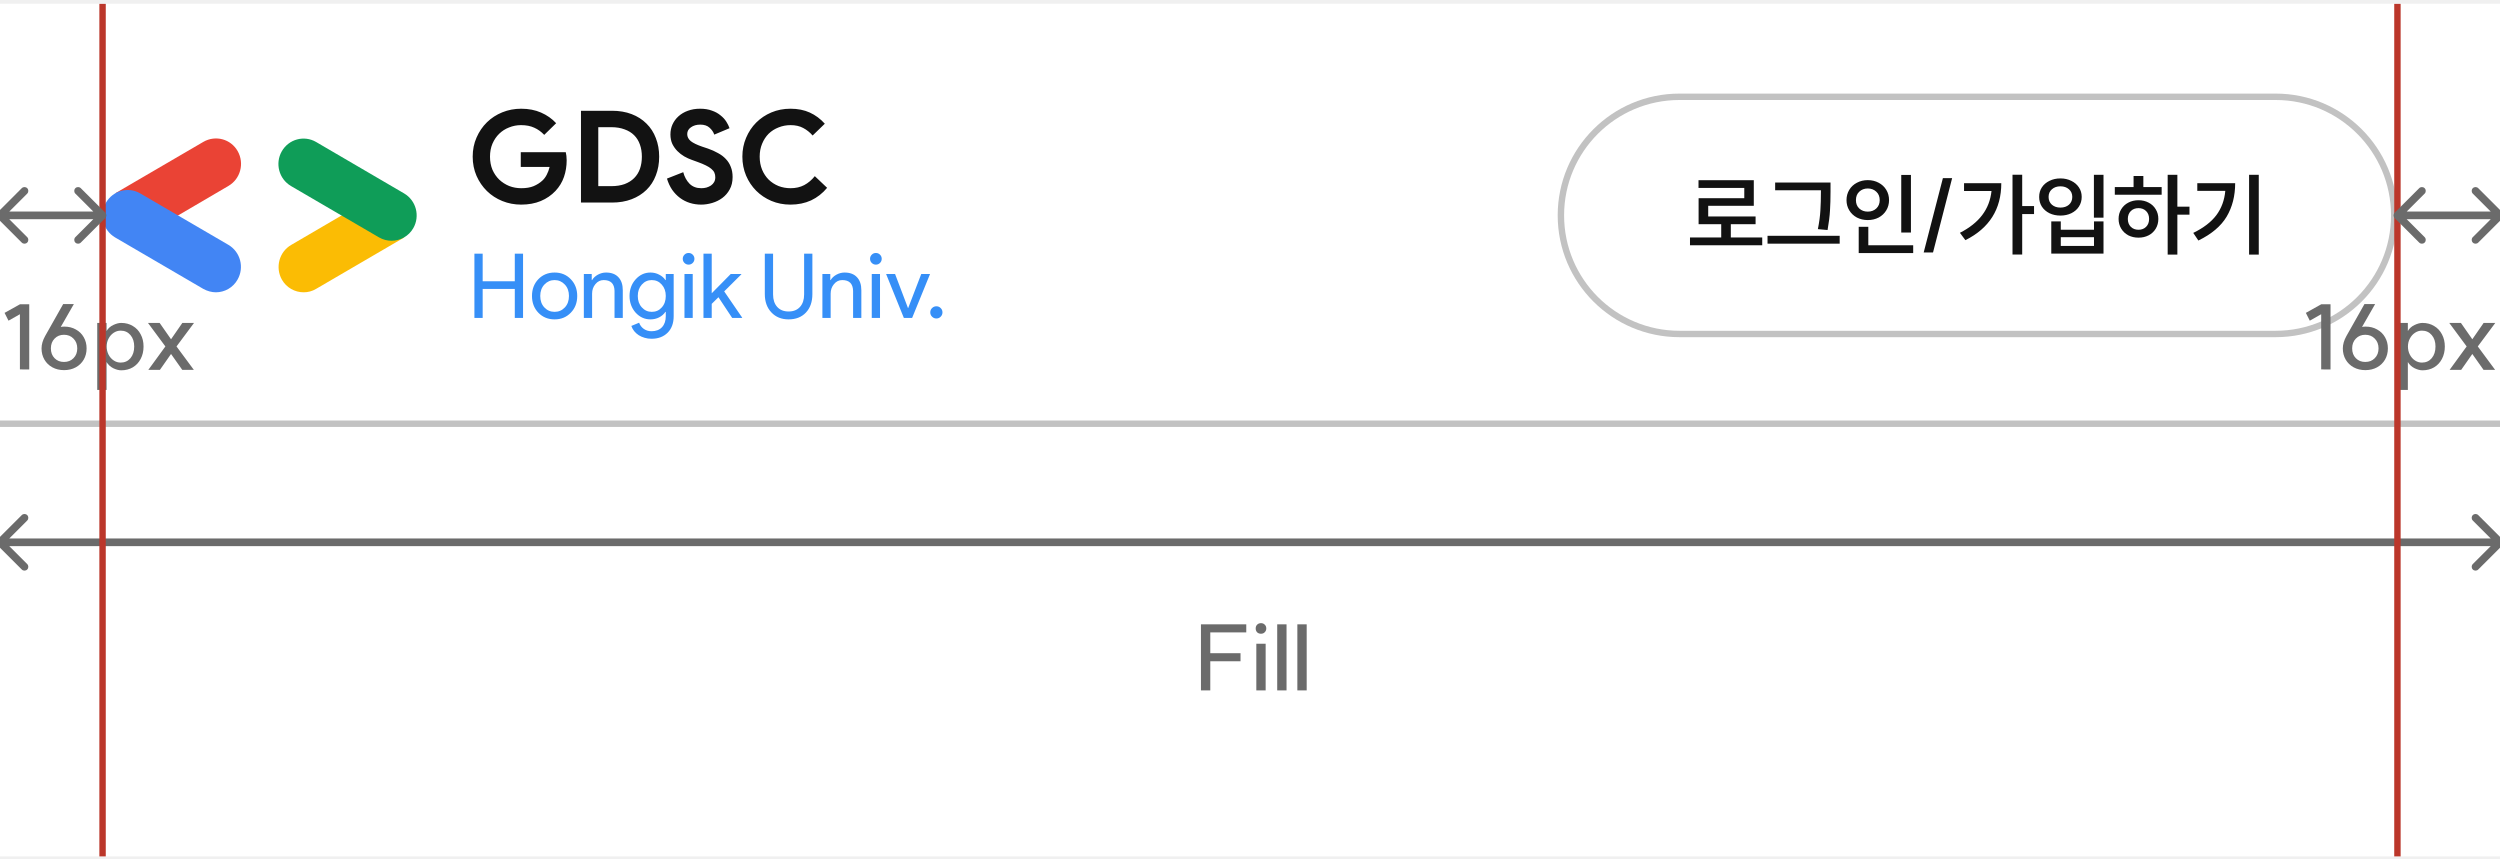
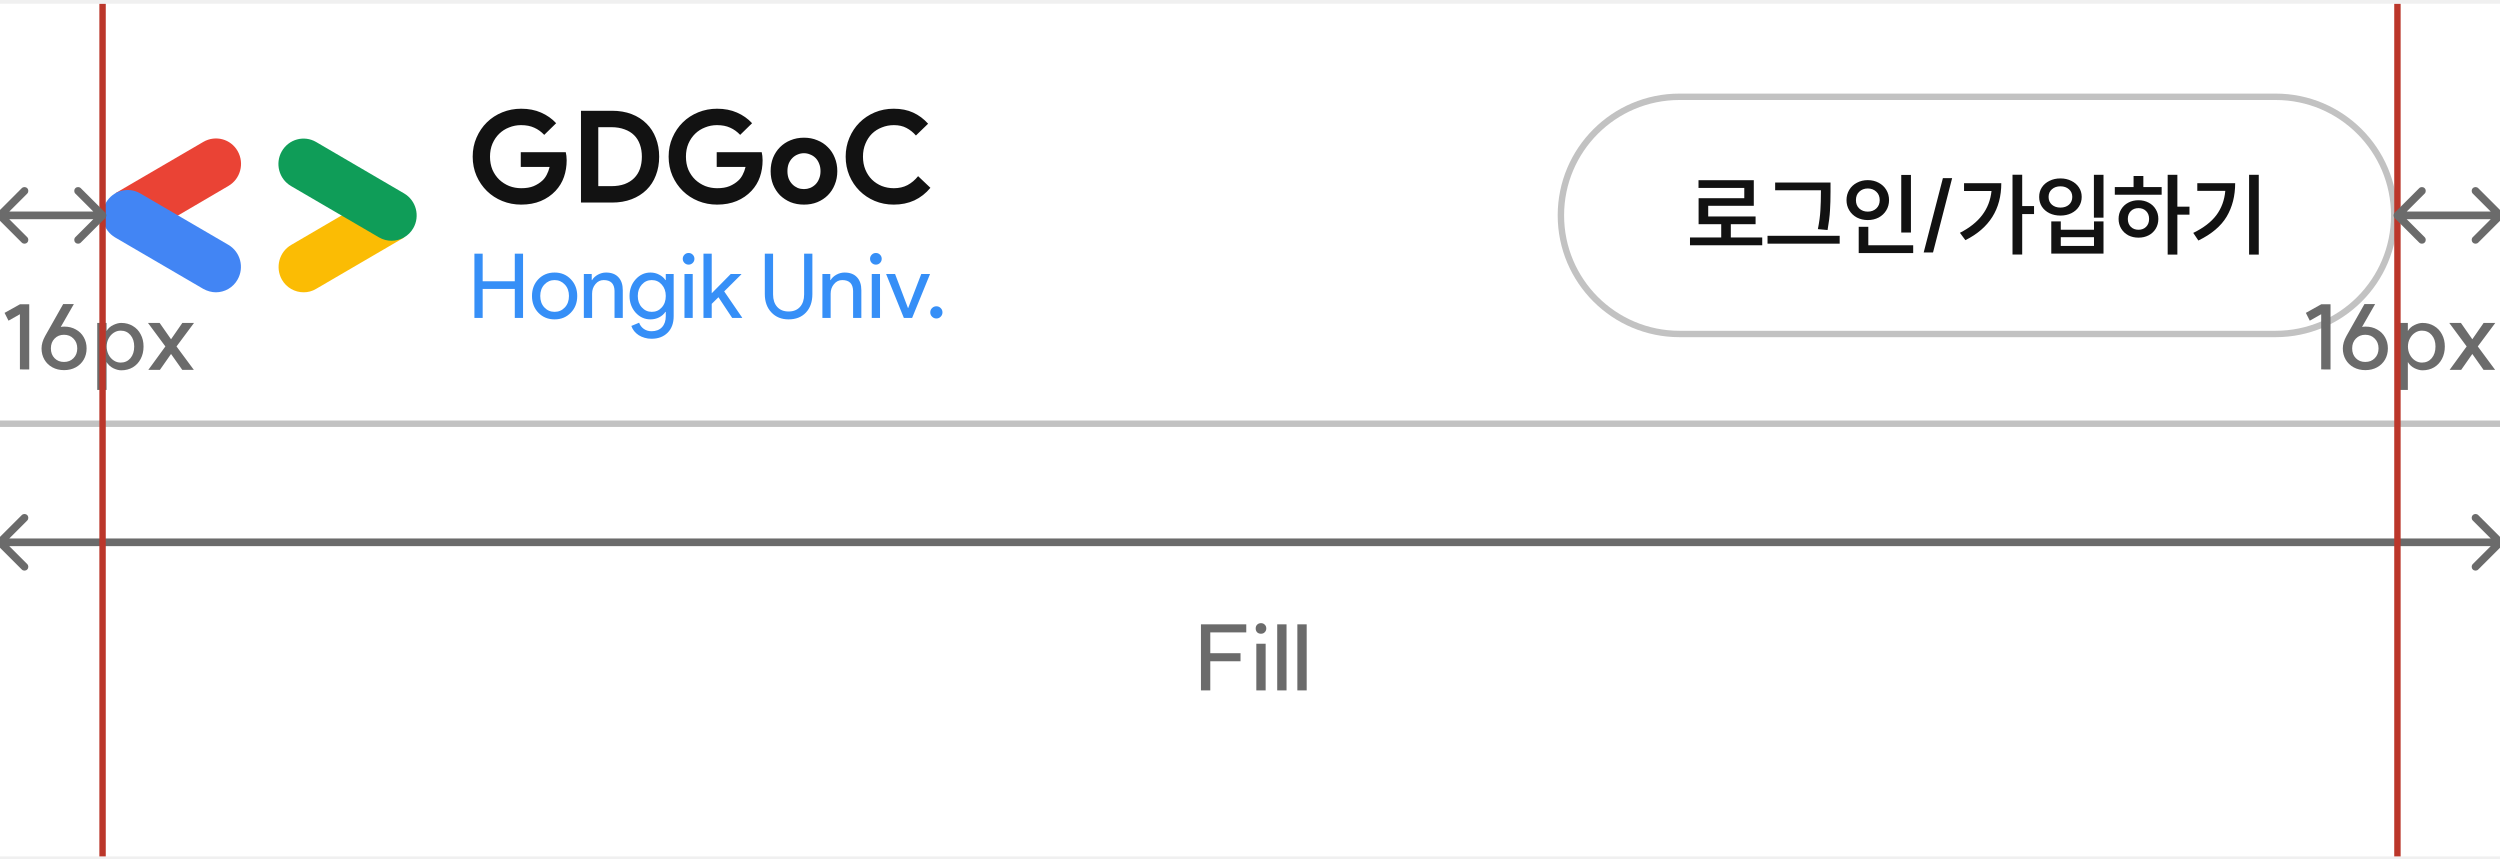
<svg xmlns="http://www.w3.org/2000/svg" width="390" height="134" viewBox="0 0 390 134" fill="none">
  <g clip-path="url(#clip0_2269_3859)">
    <rect width="390" height="133" transform="translate(0 0.599609)" fill="white" />
    <mask id="path-1-inside-1_2269_3859" fill="white">
      <path d="M0 0.6H390V66.6H0V0.6Z" />
    </mask>
    <path d="M0 0.6H390V66.6H0V0.6Z" fill="white" />
    <path d="M390 65.6H0V67.6H390V65.6Z" fill="#C2C2C2" mask="url(#path-1-inside-1_2269_3859)" />
    <g clip-path="url(#clip1_2269_3859)">
      <path d="M27.695 33.658L35.643 29.001C37.509 27.914 38.157 25.493 37.083 23.585C36.008 21.677 33.615 21.041 31.73 22.128L17.982 30.15L27.695 33.658Z" fill="#EA4335" />
      <path d="M33.677 45.599C35.036 45.599 36.354 44.88 37.063 43.608C38.138 41.721 37.51 39.3 35.624 38.192L21.877 30.17C20.011 29.083 17.618 29.719 16.523 31.627C15.449 33.514 16.077 35.935 17.963 37.043L31.71 45.065C32.339 45.414 33.029 45.599 33.677 45.599Z" fill="#4285F4" />
      <path d="M47.364 45.599C48.033 45.599 48.703 45.435 49.311 45.065L63.058 37.044L53.488 33.494L45.418 38.213C43.552 39.3 42.903 41.721 43.978 43.629C44.688 44.881 46.006 45.599 47.364 45.599Z" fill="#FBBC04" />
      <path d="M61.091 37.557C62.449 37.557 63.767 36.839 64.477 35.587C65.552 33.7 64.923 31.279 63.037 30.171L49.31 22.149C47.445 21.061 45.052 21.698 43.957 23.605C42.882 25.493 43.511 27.914 45.397 29.022L59.144 37.044C59.752 37.392 60.422 37.557 61.091 37.557Z" fill="#0F9D58" />
    </g>
-     <path d="M81.24 23.74H88.26C88.3 23.9 88.333 24.093 88.36 24.32C88.387 24.546 88.4 24.773 88.4 25C88.4 25.92 88.26 26.786 87.98 27.6C87.7 28.413 87.26 29.14 86.66 29.78C86.02 30.46 85.253 30.986 84.36 31.36C83.467 31.733 82.447 31.92 81.3 31.92C80.26 31.92 79.28 31.733 78.36 31.36C77.44 30.986 76.64 30.466 75.96 29.8C75.28 29.133 74.74 28.346 74.34 27.44C73.94 26.52 73.74 25.52 73.74 24.44C73.74 23.36 73.94 22.366 74.34 21.46C74.74 20.54 75.28 19.746 75.96 19.08C76.64 18.413 77.44 17.893 78.36 17.52C79.28 17.146 80.26 16.96 81.3 16.96C82.46 16.96 83.493 17.16 84.4 17.56C85.32 17.96 86.107 18.513 86.76 19.22L84.9 21.04C84.433 20.546 83.913 20.173 83.34 19.92C82.767 19.653 82.08 19.52 81.28 19.52C80.627 19.52 80.007 19.64 79.42 19.88C78.833 20.106 78.32 20.433 77.88 20.86C77.44 21.286 77.087 21.806 76.82 22.42C76.567 23.02 76.44 23.693 76.44 24.44C76.44 25.186 76.567 25.866 76.82 26.48C77.087 27.08 77.44 27.593 77.88 28.02C78.333 28.446 78.853 28.78 79.44 29.02C80.027 29.246 80.653 29.36 81.32 29.36C82.08 29.36 82.72 29.253 83.24 29.04C83.773 28.813 84.227 28.526 84.6 28.18C84.867 27.94 85.093 27.64 85.28 27.28C85.48 26.906 85.633 26.493 85.74 26.04H81.24V23.74ZM90.631 17.28H95.471C96.605 17.28 97.625 17.453 98.531 17.8C99.438 18.146 100.211 18.64 100.851 19.28C101.491 19.906 101.978 20.66 102.311 21.54C102.658 22.42 102.831 23.386 102.831 24.44C102.831 25.506 102.658 26.48 102.311 27.36C101.978 28.24 101.491 28.993 100.851 29.62C100.211 30.246 99.438 30.733 98.531 31.08C97.625 31.426 96.605 31.6 95.471 31.6H90.631V17.28ZM95.351 29.04C96.138 29.04 96.831 28.933 97.431 28.72C98.031 28.493 98.531 28.18 98.931 27.78C99.331 27.38 99.631 26.9 99.831 26.34C100.031 25.766 100.131 25.133 100.131 24.44C100.131 23.746 100.031 23.12 99.831 22.56C99.631 21.986 99.331 21.5 98.931 21.1C98.531 20.7 98.031 20.393 97.431 20.18C96.831 19.953 96.138 19.84 95.351 19.84H93.331V29.04H95.351ZM109.386 31.92C108.773 31.92 108.186 31.833 107.626 31.66C107.066 31.486 106.553 31.226 106.086 30.88C105.62 30.533 105.213 30.113 104.866 29.62C104.52 29.113 104.246 28.526 104.046 27.86L106.586 26.86C106.773 27.58 107.1 28.18 107.566 28.66C108.033 29.126 108.646 29.36 109.406 29.36C109.686 29.36 109.953 29.326 110.206 29.26C110.473 29.18 110.706 29.073 110.906 28.94C111.12 28.793 111.286 28.613 111.406 28.4C111.526 28.186 111.586 27.94 111.586 27.66C111.586 27.393 111.54 27.153 111.446 26.94C111.353 26.726 111.193 26.526 110.966 26.34C110.753 26.153 110.466 25.973 110.106 25.8C109.76 25.626 109.326 25.446 108.806 25.26L107.926 24.94C107.54 24.806 107.146 24.626 106.746 24.4C106.36 24.173 106.006 23.9 105.686 23.58C105.366 23.26 105.1 22.886 104.886 22.46C104.686 22.02 104.586 21.526 104.586 20.98C104.586 20.42 104.693 19.9 104.906 19.42C105.133 18.926 105.446 18.5 105.846 18.14C106.26 17.766 106.746 17.48 107.306 17.28C107.88 17.066 108.513 16.96 109.206 16.96C109.926 16.96 110.546 17.06 111.066 17.26C111.6 17.446 112.046 17.693 112.406 18C112.78 18.293 113.08 18.62 113.306 18.98C113.533 19.34 113.7 19.68 113.806 20L111.426 21C111.293 20.6 111.046 20.24 110.686 19.92C110.34 19.6 109.86 19.44 109.246 19.44C108.66 19.44 108.173 19.58 107.786 19.86C107.4 20.126 107.206 20.48 107.206 20.92C107.206 21.346 107.393 21.713 107.766 22.02C108.14 22.313 108.733 22.6 109.546 22.88L110.446 23.18C111.02 23.38 111.54 23.613 112.006 23.88C112.486 24.133 112.893 24.44 113.226 24.8C113.573 25.16 113.833 25.573 114.006 26.04C114.193 26.493 114.286 27.02 114.286 27.62C114.286 28.366 114.133 29.013 113.826 29.56C113.533 30.093 113.153 30.533 112.686 30.88C112.22 31.226 111.693 31.486 111.106 31.66C110.52 31.833 109.946 31.92 109.386 31.92ZM129.03 29.3C128.324 30.153 127.49 30.806 126.53 31.26C125.57 31.7 124.497 31.92 123.31 31.92C122.244 31.92 121.25 31.726 120.33 31.34C119.424 30.953 118.637 30.426 117.97 29.76C117.304 29.093 116.777 28.306 116.39 27.4C116.004 26.48 115.81 25.493 115.81 24.44C115.81 23.386 116.004 22.406 116.39 21.5C116.777 20.58 117.304 19.786 117.97 19.12C118.637 18.453 119.424 17.926 120.33 17.54C121.25 17.153 122.244 16.96 123.31 16.96C124.457 16.96 125.464 17.16 126.33 17.56C127.21 17.96 127.99 18.54 128.67 19.3L126.77 21.14C126.344 20.646 125.85 20.253 125.29 19.96C124.744 19.666 124.09 19.52 123.33 19.52C122.664 19.52 122.037 19.64 121.45 19.88C120.864 20.106 120.35 20.433 119.91 20.86C119.484 21.286 119.144 21.806 118.89 22.42C118.637 23.02 118.51 23.693 118.51 24.44C118.51 25.186 118.637 25.866 118.89 26.48C119.144 27.08 119.484 27.593 119.91 28.02C120.35 28.446 120.864 28.78 121.45 29.02C122.037 29.246 122.664 29.36 123.33 29.36C124.13 29.36 124.837 29.2 125.45 28.88C126.077 28.546 126.63 28.08 127.11 27.48L129.03 29.3Z" fill="#121212" />
+     <path d="M81.24 23.74H88.26C88.3 23.9 88.333 24.093 88.36 24.32C88.387 24.546 88.4 24.773 88.4 25C88.4 25.92 88.26 26.786 87.98 27.6C87.7 28.413 87.26 29.14 86.66 29.78C86.02 30.46 85.253 30.986 84.36 31.36C83.467 31.733 82.447 31.92 81.3 31.92C80.26 31.92 79.28 31.733 78.36 31.36C77.44 30.986 76.64 30.466 75.96 29.8C75.28 29.133 74.74 28.346 74.34 27.44C73.94 26.52 73.74 25.52 73.74 24.44C73.74 23.36 73.94 22.366 74.34 21.46C74.74 20.54 75.28 19.746 75.96 19.08C76.64 18.413 77.44 17.893 78.36 17.52C79.28 17.146 80.26 16.96 81.3 16.96C82.46 16.96 83.493 17.16 84.4 17.56C85.32 17.96 86.107 18.513 86.76 19.22L84.9 21.04C84.433 20.546 83.913 20.173 83.34 19.92C82.767 19.653 82.08 19.52 81.28 19.52C80.627 19.52 80.007 19.64 79.42 19.88C78.833 20.106 78.32 20.433 77.88 20.86C77.44 21.286 77.087 21.806 76.82 22.42C76.567 23.02 76.44 23.693 76.44 24.44C76.44 25.186 76.567 25.866 76.82 26.48C77.087 27.08 77.44 27.593 77.88 28.02C78.333 28.446 78.853 28.78 79.44 29.02C80.027 29.246 80.653 29.36 81.32 29.36C82.08 29.36 82.72 29.253 83.24 29.04C83.773 28.813 84.227 28.526 84.6 28.18C84.867 27.94 85.093 27.64 85.28 27.28C85.48 26.906 85.633 26.493 85.74 26.04H81.24V23.74ZM90.631 17.28H95.471C96.605 17.28 97.625 17.453 98.531 17.8C99.438 18.146 100.211 18.64 100.851 19.28C101.491 19.906 101.978 20.66 102.311 21.54C102.658 22.42 102.831 23.386 102.831 24.44C102.831 25.506 102.658 26.48 102.311 27.36C101.978 28.24 101.491 28.993 100.851 29.62C100.211 30.246 99.438 30.733 98.531 31.08C97.625 31.426 96.605 31.6 95.471 31.6H90.631V17.28ZM95.351 29.04C96.138 29.04 96.831 28.933 97.431 28.72C98.031 28.493 98.531 28.18 98.931 27.78C99.331 27.38 99.631 26.9 99.831 26.34C100.031 25.766 100.131 25.133 100.131 24.44C100.131 23.746 100.031 23.12 99.831 22.56C99.631 21.986 99.331 21.5 98.931 21.1C98.531 20.7 98.031 20.393 97.431 20.18C96.831 19.953 96.138 19.84 95.351 19.84H93.331V29.04H95.351ZM111.806 23.74H118.826C118.866 23.9 118.9 24.093 118.926 24.32C118.953 24.546 118.966 24.773 118.966 25C118.966 25.92 118.826 26.786 118.546 27.6C118.266 28.413 117.826 29.14 117.226 29.78C116.586 30.46 115.82 30.986 114.926 31.36C114.033 31.733 113.013 31.92 111.866 31.92C110.826 31.92 109.846 31.733 108.926 31.36C108.006 30.986 107.206 30.466 106.526 29.8C105.846 29.133 105.306 28.346 104.906 27.44C104.506 26.52 104.306 25.52 104.306 24.44C104.306 23.36 104.506 22.366 104.906 21.46C105.306 20.54 105.846 19.746 106.526 19.08C107.206 18.413 108.006 17.893 108.926 17.52C109.846 17.146 110.826 16.96 111.866 16.96C113.026 16.96 114.06 17.16 114.966 17.56C115.886 17.96 116.673 18.513 117.326 19.22L115.466 21.04C115 20.546 114.48 20.173 113.906 19.92C113.333 19.653 112.646 19.52 111.846 19.52C111.193 19.52 110.573 19.64 109.986 19.88C109.4 20.106 108.886 20.433 108.446 20.86C108.006 21.286 107.653 21.806 107.386 22.42C107.133 23.02 107.006 23.693 107.006 24.44C107.006 25.186 107.133 25.866 107.386 26.48C107.653 27.08 108.006 27.593 108.446 28.02C108.9 28.446 109.42 28.78 110.006 29.02C110.593 29.246 111.22 29.36 111.886 29.36C112.646 29.36 113.286 29.253 113.806 29.04C114.34 28.813 114.793 28.526 115.166 28.18C115.433 27.94 115.66 27.64 115.846 27.28C116.046 26.906 116.2 26.493 116.306 26.04H111.806V23.74ZM125.42 21.48C126.18 21.48 126.873 21.613 127.5 21.88C128.14 22.133 128.687 22.493 129.14 22.96C129.607 23.413 129.967 23.96 130.22 24.6C130.487 25.24 130.62 25.94 130.62 26.7C130.62 27.46 130.487 28.16 130.22 28.8C129.967 29.44 129.607 29.993 129.14 30.46C128.687 30.913 128.14 31.273 127.5 31.54C126.873 31.793 126.18 31.92 125.42 31.92C124.66 31.92 123.96 31.793 123.32 31.54C122.693 31.273 122.147 30.913 121.68 30.46C121.227 29.993 120.867 29.44 120.6 28.8C120.347 28.16 120.22 27.46 120.22 26.7C120.22 25.94 120.347 25.24 120.6 24.6C120.867 23.96 121.227 23.413 121.68 22.96C122.147 22.493 122.693 22.133 123.32 21.88C123.96 21.613 124.66 21.48 125.42 21.48ZM125.42 29.5C125.753 29.5 126.073 29.44 126.38 29.32C126.7 29.186 126.98 29 127.22 28.76C127.46 28.52 127.647 28.226 127.78 27.88C127.927 27.533 128 27.14 128 26.7C128 26.26 127.927 25.866 127.78 25.52C127.647 25.173 127.46 24.88 127.22 24.64C126.98 24.4 126.7 24.22 126.38 24.1C126.073 23.966 125.753 23.9 125.42 23.9C125.073 23.9 124.747 23.966 124.44 24.1C124.133 24.22 123.86 24.4 123.62 24.64C123.38 24.88 123.187 25.173 123.04 25.52C122.907 25.866 122.84 26.26 122.84 26.7C122.84 27.14 122.907 27.533 123.04 27.88C123.187 28.226 123.38 28.52 123.62 28.76C123.86 29 124.133 29.186 124.44 29.32C124.747 29.44 125.073 29.5 125.42 29.5ZM145.144 29.3C144.437 30.153 143.604 30.806 142.644 31.26C141.684 31.7 140.61 31.92 139.424 31.92C138.357 31.92 137.364 31.726 136.444 31.34C135.537 30.953 134.75 30.426 134.084 29.76C133.417 29.093 132.89 28.306 132.504 27.4C132.117 26.48 131.924 25.493 131.924 24.44C131.924 23.386 132.117 22.406 132.504 21.5C132.89 20.58 133.417 19.786 134.084 19.12C134.75 18.453 135.537 17.926 136.444 17.54C137.364 17.153 138.357 16.96 139.424 16.96C140.57 16.96 141.577 17.16 142.444 17.56C143.324 17.96 144.104 18.54 144.784 19.3L142.884 21.14C142.457 20.646 141.964 20.253 141.404 19.96C140.857 19.666 140.204 19.52 139.444 19.52C138.777 19.52 138.15 19.64 137.564 19.88C136.977 20.106 136.464 20.433 136.024 20.86C135.597 21.286 135.257 21.806 135.004 22.42C134.75 23.02 134.624 23.693 134.624 24.44C134.624 25.186 134.75 25.866 135.004 26.48C135.257 27.08 135.597 27.593 136.024 28.02C136.464 28.446 136.977 28.78 137.564 29.02C138.15 29.246 138.777 29.36 139.444 29.36C140.244 29.36 140.95 29.2 141.564 28.88C142.19 28.546 142.744 28.08 143.224 27.48L145.144 29.3Z" fill="#121212" />
    <path d="M75.296 49.6H74.008V39.576H75.296V43.874H80.308V39.576H81.596V49.6H80.308V45.078H75.296V49.6ZM82.99 46.17C82.99 45.115 83.321 44.242 83.984 43.552C84.656 42.861 85.5 42.516 86.518 42.516C87.535 42.516 88.375 42.861 89.038 43.552C89.71 44.242 90.046 45.115 90.046 46.17C90.046 47.234 89.71 48.106 89.038 48.788C88.375 49.478 87.535 49.824 86.518 49.824C85.5 49.824 84.656 49.478 83.984 48.788C83.321 48.097 82.99 47.224 82.99 46.17ZM84.278 46.17C84.278 46.907 84.492 47.504 84.922 47.962C85.351 48.419 85.883 48.648 86.518 48.648C87.152 48.648 87.684 48.419 88.114 47.962C88.543 47.504 88.758 46.907 88.758 46.17C88.758 45.442 88.543 44.849 88.114 44.392C87.675 43.925 87.143 43.692 86.518 43.692C85.892 43.692 85.36 43.925 84.922 44.392C84.492 44.849 84.278 45.442 84.278 46.17ZM91.079 42.74H92.311V43.692H92.367C92.563 43.356 92.862 43.076 93.263 42.852C93.674 42.628 94.098 42.516 94.537 42.516C95.377 42.516 96.021 42.758 96.469 43.244C96.926 43.72 97.155 44.401 97.155 45.288V49.6H95.867V45.372C95.839 44.252 95.274 43.692 94.173 43.692C93.66 43.692 93.23 43.902 92.885 44.322C92.54 44.732 92.367 45.227 92.367 45.806V49.6H91.079V42.74ZM101.678 48.648C102.313 48.648 102.831 48.419 103.232 47.962C103.652 47.504 103.862 46.907 103.862 46.17C103.862 45.451 103.652 44.858 103.232 44.392C102.822 43.925 102.304 43.692 101.678 43.692C101.062 43.692 100.544 43.925 100.124 44.392C99.704 44.858 99.495 45.451 99.495 46.17C99.495 46.898 99.704 47.49 100.124 47.948C100.544 48.414 101.062 48.648 101.678 48.648ZM101.636 52.848C101.254 52.848 100.894 52.796 100.558 52.694C100.222 52.6 99.915 52.465 99.635 52.288C99.364 52.11 99.13 51.9 98.934 51.658C98.739 51.415 98.589 51.144 98.487 50.846L99.704 50.342C99.844 50.743 100.087 51.065 100.432 51.308C100.778 51.55 101.179 51.672 101.636 51.672C102.336 51.672 102.882 51.462 103.274 51.042C103.666 50.622 103.862 50.043 103.862 49.306V48.648H103.806C103.564 49.012 103.232 49.301 102.812 49.516C102.402 49.721 101.954 49.824 101.468 49.824C100.572 49.824 99.802 49.474 99.159 48.774C98.524 48.055 98.207 47.187 98.207 46.17C98.207 45.152 98.524 44.289 99.159 43.58C99.802 42.87 100.572 42.516 101.468 42.516C101.954 42.516 102.402 42.623 102.812 42.838C103.232 43.043 103.564 43.328 103.806 43.692H103.862V42.74H105.094V49.306C105.094 50.407 104.782 51.27 104.156 51.896C103.522 52.53 102.682 52.848 101.636 52.848ZM108.331 40.374C108.331 40.626 108.242 40.84 108.065 41.018C107.888 41.195 107.673 41.284 107.421 41.284C107.169 41.284 106.954 41.195 106.777 41.018C106.6 40.84 106.511 40.626 106.511 40.374C106.511 40.122 106.6 39.907 106.777 39.73C106.954 39.552 107.169 39.464 107.421 39.464C107.673 39.464 107.888 39.552 108.065 39.73C108.242 39.907 108.331 40.122 108.331 40.374ZM108.065 42.74V49.6H106.777V42.74H108.065ZM115.775 49.6H114.221L112.079 46.366L111.029 47.402V49.6H109.741V39.576H111.029V45.75L113.997 42.74H115.649V42.796L112.975 45.456L115.775 49.544V49.6ZM123.021 49.824C121.911 49.824 121.015 49.46 120.333 48.732C119.652 48.013 119.311 47.061 119.311 45.876V39.576H120.599V45.932C120.599 46.753 120.814 47.402 121.243 47.878C121.673 48.354 122.265 48.592 123.021 48.592C123.777 48.592 124.37 48.354 124.799 47.878C125.229 47.402 125.443 46.753 125.443 45.932V39.576H126.731V45.876C126.731 47.089 126.395 48.05 125.723 48.76C125.051 49.469 124.151 49.824 123.021 49.824ZM128.294 42.74H129.526V43.692H129.582C129.778 43.356 130.076 43.076 130.478 42.852C130.888 42.628 131.313 42.516 131.752 42.516C132.592 42.516 133.236 42.758 133.684 43.244C134.141 43.72 134.37 44.401 134.37 45.288V49.6H133.082V45.372C133.054 44.252 132.489 43.692 131.388 43.692C130.874 43.692 130.445 43.902 130.1 44.322C129.754 44.732 129.582 45.227 129.582 45.806V49.6H128.294V42.74ZM137.548 40.374C137.548 40.626 137.459 40.84 137.282 41.018C137.104 41.195 136.89 41.284 136.638 41.284C136.386 41.284 136.171 41.195 135.994 41.018C135.816 40.84 135.728 40.626 135.728 40.374C135.728 40.122 135.816 39.907 135.994 39.73C136.171 39.552 136.386 39.464 136.638 39.464C136.89 39.464 137.104 39.552 137.282 39.73C137.459 39.907 137.548 40.122 137.548 40.374ZM137.282 42.74V49.6H135.994V42.74H137.282ZM142.29 49.6H141.002L138.23 42.74H139.63L141.646 48.06H141.674L143.718 42.74H145.09L142.29 49.6ZM147.025 48.732C147.025 48.993 146.932 49.217 146.745 49.404C146.568 49.59 146.344 49.684 146.073 49.684C145.812 49.684 145.588 49.59 145.401 49.404C145.215 49.217 145.121 48.993 145.121 48.732C145.121 48.461 145.215 48.237 145.401 48.06C145.588 47.873 145.812 47.78 146.073 47.78C146.344 47.78 146.568 47.873 146.745 48.06C146.932 48.237 147.025 48.461 147.025 48.732Z" fill="#368FF7" />
    <mask id="path-9-inside-2_2269_3859" fill="white">
      <path d="M243 33.6C243 23.106 251.507 14.6 262 14.6H355C365.493 14.6 374 23.106 374 33.6C374 44.093 365.493 52.6 355 52.6H262C251.507 52.6 243 44.093 243 33.6Z" />
    </mask>
    <path d="M243 33.6C243 23.106 251.507 14.6 262 14.6H355C365.493 14.6 374 23.106 374 33.6C374 44.093 365.493 52.6 355 52.6H262C251.507 52.6 243 44.093 243 33.6Z" fill="white" />
    <path d="M262 15.6H355V13.6H262V15.6ZM355 51.6H262V53.6H355V51.6ZM262 51.6C252.059 51.6 244 43.541 244 33.6H242C242 44.645 250.954 53.6 262 53.6V51.6ZM373 33.6C373 43.541 364.941 51.6 355 51.6V53.6C366.046 53.6 375 44.645 375 33.6H373ZM355 15.6C364.941 15.6 373 23.659 373 33.6H375C375 22.554 366.046 13.6 355 13.6V15.6ZM262 13.6C250.954 13.6 242 22.554 242 33.6H244C244 23.659 252.059 15.6 262 15.6V13.6Z" fill="#C2C2C2" mask="url(#path-9-inside-2_2269_3859)" />
    <path d="M268.51 37.046V34.974H264.982V30.914H272.108V29.318H264.968V28.114H273.592V32.104H266.48V33.77H273.872V34.974H270.008V37.046H274.908V38.264H263.638V37.046H268.51ZM285.562 28.478V29.864C285.562 30.984 285.534 31.978 285.478 32.846C285.432 33.714 285.306 34.726 285.1 35.884L283.588 35.744C283.803 34.661 283.934 33.69 283.98 32.832C284.036 31.964 284.064 30.974 284.064 29.864V29.682H276.924V28.478H285.562ZM275.734 36.78H286.99V38.012H275.734V36.78ZM298.107 27.288V36.276H296.595V27.288H298.107ZM288.055 31.222C288.055 30.624 288.199 30.088 288.489 29.612C288.778 29.136 289.175 28.767 289.679 28.506C290.192 28.235 290.757 28.1 291.373 28.1C291.998 28.1 292.563 28.235 293.067 28.506C293.571 28.767 293.967 29.136 294.257 29.612C294.546 30.088 294.691 30.624 294.691 31.222C294.691 31.81 294.546 32.342 294.257 32.818C293.967 33.294 293.571 33.667 293.067 33.938C292.563 34.199 291.998 34.33 291.373 34.33C290.757 34.33 290.192 34.199 289.679 33.938C289.175 33.667 288.778 33.294 288.489 32.818C288.199 32.342 288.055 31.81 288.055 31.222ZM289.525 31.222C289.525 31.763 289.697 32.197 290.043 32.524C290.397 32.85 290.841 33.014 291.373 33.014C291.905 33.014 292.348 32.85 292.703 32.524C293.057 32.188 293.235 31.754 293.235 31.222C293.235 30.671 293.057 30.232 292.703 29.906C292.348 29.57 291.905 29.402 291.373 29.402C290.841 29.402 290.397 29.57 290.043 29.906C289.697 30.232 289.525 30.671 289.525 31.222ZM289.959 35.38H291.457V38.264H298.457V39.482H289.959V35.38ZM301.551 39.384H300.095L303.091 27.792H304.533L301.551 39.384ZM315.463 27.26V32.146H317.311V33.392H315.463V39.706H313.951V27.26H315.463ZM305.747 36.318C307.249 35.552 308.407 34.633 309.219 33.56C310.04 32.477 310.525 31.222 310.675 29.794H306.391V28.576H312.201C312.201 32.636 310.334 35.599 306.601 37.466L305.747 36.318ZM328.147 27.274V33.952H326.649V27.274H328.147ZM318.109 30.718C318.109 30.158 318.249 29.663 318.529 29.234C318.818 28.795 319.215 28.454 319.719 28.212C320.223 27.96 320.792 27.834 321.427 27.834C322.052 27.834 322.617 27.96 323.121 28.212C323.625 28.454 324.022 28.795 324.311 29.234C324.6 29.663 324.745 30.158 324.745 30.718C324.745 31.278 324.6 31.782 324.311 32.23C324.031 32.668 323.634 33.014 323.121 33.266C322.617 33.508 322.052 33.63 321.427 33.63C320.792 33.63 320.223 33.508 319.719 33.266C319.215 33.014 318.818 32.668 318.529 32.23C318.249 31.791 318.109 31.287 318.109 30.718ZM319.579 30.718C319.579 31.222 319.752 31.628 320.097 31.936C320.442 32.234 320.886 32.384 321.427 32.384C321.968 32.384 322.412 32.234 322.757 31.936C323.102 31.628 323.275 31.222 323.275 30.718C323.275 30.223 323.102 29.826 322.757 29.528C322.412 29.22 321.968 29.066 321.427 29.066C320.886 29.066 320.442 29.22 320.097 29.528C319.752 29.826 319.579 30.223 319.579 30.718ZM319.999 34.54H321.483V35.842H326.663V34.54H328.147V39.566H319.999V34.54ZM326.663 38.362V37.004H321.483V38.362H326.663ZM339.669 27.274V32.244H341.559V33.49H339.669V39.72H338.157V27.274H339.669ZM329.911 29.178H332.837V27.456H334.363V29.178H337.219V30.382H329.911V29.178ZM330.499 34.148C330.499 33.588 330.635 33.088 330.905 32.65C331.176 32.202 331.545 31.856 332.011 31.614C332.487 31.362 333.019 31.236 333.607 31.236C334.195 31.236 334.723 31.362 335.189 31.614C335.665 31.856 336.034 32.202 336.295 32.65C336.566 33.088 336.701 33.588 336.701 34.148C336.701 34.717 336.566 35.226 336.295 35.674C336.034 36.112 335.665 36.458 335.189 36.71C334.723 36.952 334.195 37.074 333.607 37.074C333.019 37.074 332.487 36.952 332.011 36.71C331.545 36.458 331.176 36.108 330.905 35.66C330.635 35.212 330.499 34.708 330.499 34.148ZM331.941 34.148C331.941 34.661 332.095 35.072 332.403 35.38C332.711 35.688 333.113 35.842 333.607 35.842C334.093 35.842 334.489 35.688 334.797 35.38C335.105 35.072 335.259 34.661 335.259 34.148C335.259 33.644 335.105 33.238 334.797 32.93C334.489 32.622 334.093 32.468 333.607 32.468C333.113 32.468 332.711 32.622 332.403 32.93C332.095 33.238 331.941 33.644 331.941 34.148ZM352.368 27.274V39.72H350.856V27.274H352.368ZM342.148 36.332C343.744 35.557 344.943 34.638 345.746 33.574C346.548 32.5 347.015 31.236 347.146 29.78H342.778V28.576H348.686C348.686 30.564 348.242 32.304 347.356 33.798C346.469 35.282 344.999 36.523 342.946 37.522L342.148 36.332Z" fill="#121212" />
    <path d="M-0.424 84.175C-0.659 84.41 -0.659 84.79 -0.424 85.024L3.394 88.842C3.628 89.077 4.008 89.077 4.243 88.842C4.477 88.608 4.477 88.228 4.243 87.994L0.849 84.6L4.243 81.206C4.477 80.971 4.477 80.591 4.243 80.357C4.008 80.123 3.628 80.123 3.394 80.357L-0.424 84.175ZM390.424 85.024C390.659 84.79 390.659 84.41 390.424 84.175L386.606 80.357C386.372 80.123 385.992 80.123 385.757 80.357C385.523 80.591 385.523 80.971 385.757 81.206L389.151 84.6L385.757 87.994C385.523 88.228 385.523 88.608 385.757 88.842C385.992 89.077 386.372 89.077 386.606 88.842L390.424 85.024ZM0 85.2H390V84H0V85.2Z" fill="#6B6B6B" />
    <path d="M194.418 98.654H188.804V101.902H193.522V103.162H188.804V107.698H187.348V97.394H194.418V98.654ZM197.442 100.418V107.698H195.986V100.418H197.442ZM195.888 98.038C195.888 97.795 195.963 97.599 196.112 97.45C196.271 97.291 196.472 97.212 196.714 97.212C196.957 97.212 197.153 97.291 197.302 97.45C197.461 97.599 197.54 97.795 197.54 98.038C197.54 98.271 197.461 98.467 197.302 98.626C197.153 98.784 196.957 98.864 196.714 98.864C196.472 98.864 196.271 98.789 196.112 98.64C195.963 98.481 195.888 98.28 195.888 98.038ZM200.701 97.394V107.698H199.245V97.394H200.701ZM203.843 97.394V107.698H202.387V97.394H203.843Z" fill="#6B6B6B" />
    <path d="M4.562 57.642L3.106 57.628V49.018L1.328 50.026L0.712 48.808L3.12 47.464H4.562V57.642ZM9.981 56.466C10.587 56.466 11.082 56.27 11.465 55.878C11.857 55.486 12.053 54.977 12.053 54.352C12.053 53.726 11.857 53.218 11.465 52.826C11.082 52.424 10.587 52.224 9.981 52.224C9.383 52.224 8.893 52.424 8.511 52.826C8.128 53.218 7.937 53.726 7.937 54.352C7.937 54.977 8.128 55.486 8.511 55.878C8.893 56.27 9.383 56.466 9.981 56.466ZM6.481 54.352C6.481 53.736 6.667 53.092 7.041 52.42L9.855 47.436H11.521L9.477 51.006C9.635 50.968 9.822 50.95 10.037 50.95C10.709 50.95 11.306 51.099 11.829 51.398C12.361 51.687 12.771 52.088 13.061 52.602C13.359 53.115 13.509 53.698 13.509 54.352C13.509 55.005 13.359 55.588 13.061 56.102C12.762 56.615 12.347 57.016 11.815 57.306C11.283 57.595 10.676 57.74 9.995 57.74C9.313 57.74 8.707 57.595 8.175 57.306C7.643 57.016 7.227 56.615 6.929 56.102C6.63 55.588 6.481 55.005 6.481 54.352ZM18.823 56.564C19.448 56.564 19.957 56.335 20.349 55.878C20.741 55.411 20.937 54.804 20.937 54.058C20.937 53.32 20.741 52.723 20.349 52.266C19.957 51.808 19.448 51.58 18.823 51.58C18.431 51.58 18.067 51.692 17.731 51.916C17.395 52.14 17.129 52.443 16.933 52.826C16.737 53.199 16.639 53.61 16.639 54.058C16.639 54.515 16.737 54.935 16.933 55.318C17.129 55.7 17.395 56.004 17.731 56.228C18.067 56.452 18.431 56.564 18.823 56.564ZM15.169 50.376H16.625V51.636C16.877 51.216 17.227 50.903 17.675 50.698C18.123 50.483 18.534 50.376 18.907 50.376C19.588 50.376 20.19 50.534 20.713 50.852C21.245 51.16 21.655 51.594 21.945 52.154C22.244 52.704 22.393 53.339 22.393 54.058C22.393 54.776 22.244 55.42 21.945 55.99C21.655 56.55 21.245 56.988 20.713 57.306C20.19 57.614 19.588 57.768 18.907 57.768C18.534 57.768 18.123 57.66 17.675 57.446C17.227 57.222 16.877 56.9 16.625 56.48V60.834H15.169V50.376ZM27.536 54.044L30.238 57.698H28.432L26.682 55.22L24.946 57.698H23.14L25.8 54.044L23.084 50.376H24.904L26.682 52.924L28.446 50.376H30.266L27.536 54.044Z" fill="#6B6B6B" />
    <path d="M363.562 57.642L362.106 57.628V49.018L360.328 50.026L359.712 48.808L362.12 47.464H363.562V57.642ZM368.981 56.466C369.587 56.466 370.082 56.27 370.465 55.878C370.857 55.486 371.053 54.977 371.053 54.352C371.053 53.726 370.857 53.218 370.465 52.826C370.082 52.424 369.587 52.224 368.981 52.224C368.383 52.224 367.893 52.424 367.511 52.826C367.128 53.218 366.937 53.726 366.937 54.352C366.937 54.977 367.128 55.486 367.511 55.878C367.893 56.27 368.383 56.466 368.981 56.466ZM365.481 54.352C365.481 53.736 365.667 53.092 366.041 52.42L368.855 47.436H370.521L368.477 51.006C368.635 50.968 368.822 50.95 369.037 50.95C369.709 50.95 370.306 51.099 370.829 51.398C371.361 51.687 371.771 52.088 372.061 52.602C372.359 53.115 372.509 53.698 372.509 54.352C372.509 55.005 372.359 55.588 372.061 56.102C371.762 56.615 371.347 57.016 370.815 57.306C370.283 57.595 369.676 57.74 368.995 57.74C368.313 57.74 367.707 57.595 367.175 57.306C366.643 57.016 366.227 56.615 365.929 56.102C365.63 55.588 365.481 55.005 365.481 54.352ZM377.823 56.564C378.448 56.564 378.957 56.335 379.349 55.878C379.741 55.411 379.937 54.804 379.937 54.058C379.937 53.32 379.741 52.723 379.349 52.266C378.957 51.808 378.448 51.58 377.823 51.58C377.431 51.58 377.067 51.692 376.731 51.916C376.395 52.14 376.129 52.443 375.933 52.826C375.737 53.199 375.639 53.61 375.639 54.058C375.639 54.515 375.737 54.935 375.933 55.318C376.129 55.7 376.395 56.004 376.731 56.228C377.067 56.452 377.431 56.564 377.823 56.564ZM374.169 50.376H375.625V51.636C375.877 51.216 376.227 50.903 376.675 50.698C377.123 50.483 377.533 50.376 377.907 50.376C378.588 50.376 379.19 50.534 379.713 50.852C380.245 51.16 380.655 51.594 380.945 52.154C381.243 52.704 381.393 53.339 381.393 54.058C381.393 54.776 381.243 55.42 380.945 55.99C380.655 56.55 380.245 56.988 379.713 57.306C379.19 57.614 378.588 57.768 377.907 57.768C377.533 57.768 377.123 57.66 376.675 57.446C376.227 57.222 375.877 56.9 375.625 56.48V60.834H374.169V50.376ZM386.536 54.044L389.238 57.698H387.432L385.682 55.22L383.946 57.698H382.14L384.8 54.044L382.084 50.376H383.904L385.682 52.924L387.446 50.376H389.266L386.536 54.044Z" fill="#6B6B6B" />
    <path d="M374 0.6L374 211.6" stroke="#BB362A" />
    <path d="M16 0.6L16 211.6" stroke="#BB362A" />
    <path d="M373.576 33.175C373.341 33.41 373.341 33.79 373.576 34.024L377.394 37.842C377.628 38.077 378.008 38.077 378.243 37.842C378.477 37.608 378.477 37.228 378.243 36.994L374.849 33.6L378.243 30.206C378.477 29.971 378.477 29.591 378.243 29.357C378.008 29.123 377.628 29.123 377.394 29.357L373.576 33.175ZM390.424 34.024C390.659 33.79 390.659 33.41 390.424 33.175L386.606 29.357C386.372 29.123 385.992 29.123 385.757 29.357C385.523 29.591 385.523 29.971 385.757 30.206L389.151 33.6L385.757 36.994C385.523 37.228 385.523 37.608 385.757 37.842C385.992 38.077 386.372 38.077 386.606 37.842L390.424 34.024ZM374 34.2H390V33H374V34.2Z" fill="#6B6B6B" />
    <path d="M-0.424 33.175C-0.659 33.41 -0.659 33.79 -0.424 34.024L3.394 37.842C3.628 38.077 4.008 38.077 4.243 37.842C4.477 37.608 4.477 37.228 4.243 36.994L0.849 33.6L4.243 30.206C4.477 29.971 4.477 29.591 4.243 29.357C4.008 29.123 3.628 29.123 3.394 29.357L-0.424 33.175ZM16.424 34.024C16.659 33.79 16.659 33.41 16.424 33.175L12.606 29.357C12.372 29.123 11.992 29.123 11.757 29.357C11.523 29.591 11.523 29.971 11.757 30.206L15.152 33.6L11.757 36.994C11.523 37.228 11.523 37.608 11.757 37.842C11.992 38.077 12.372 38.077 12.606 37.842L16.424 34.024ZM0 34.2H16V33H0V34.2Z" fill="#6B6B6B" />
  </g>
  <defs>
    <clipPath id="clip0_2269_3859">
      <rect width="390" height="133" fill="white" transform="translate(0 0.599609)" />
    </clipPath>
    <clipPath id="clip1_2269_3859">
      <rect width="49" height="24" fill="white" transform="translate(16 21.5996)" />
    </clipPath>
  </defs>
</svg>
